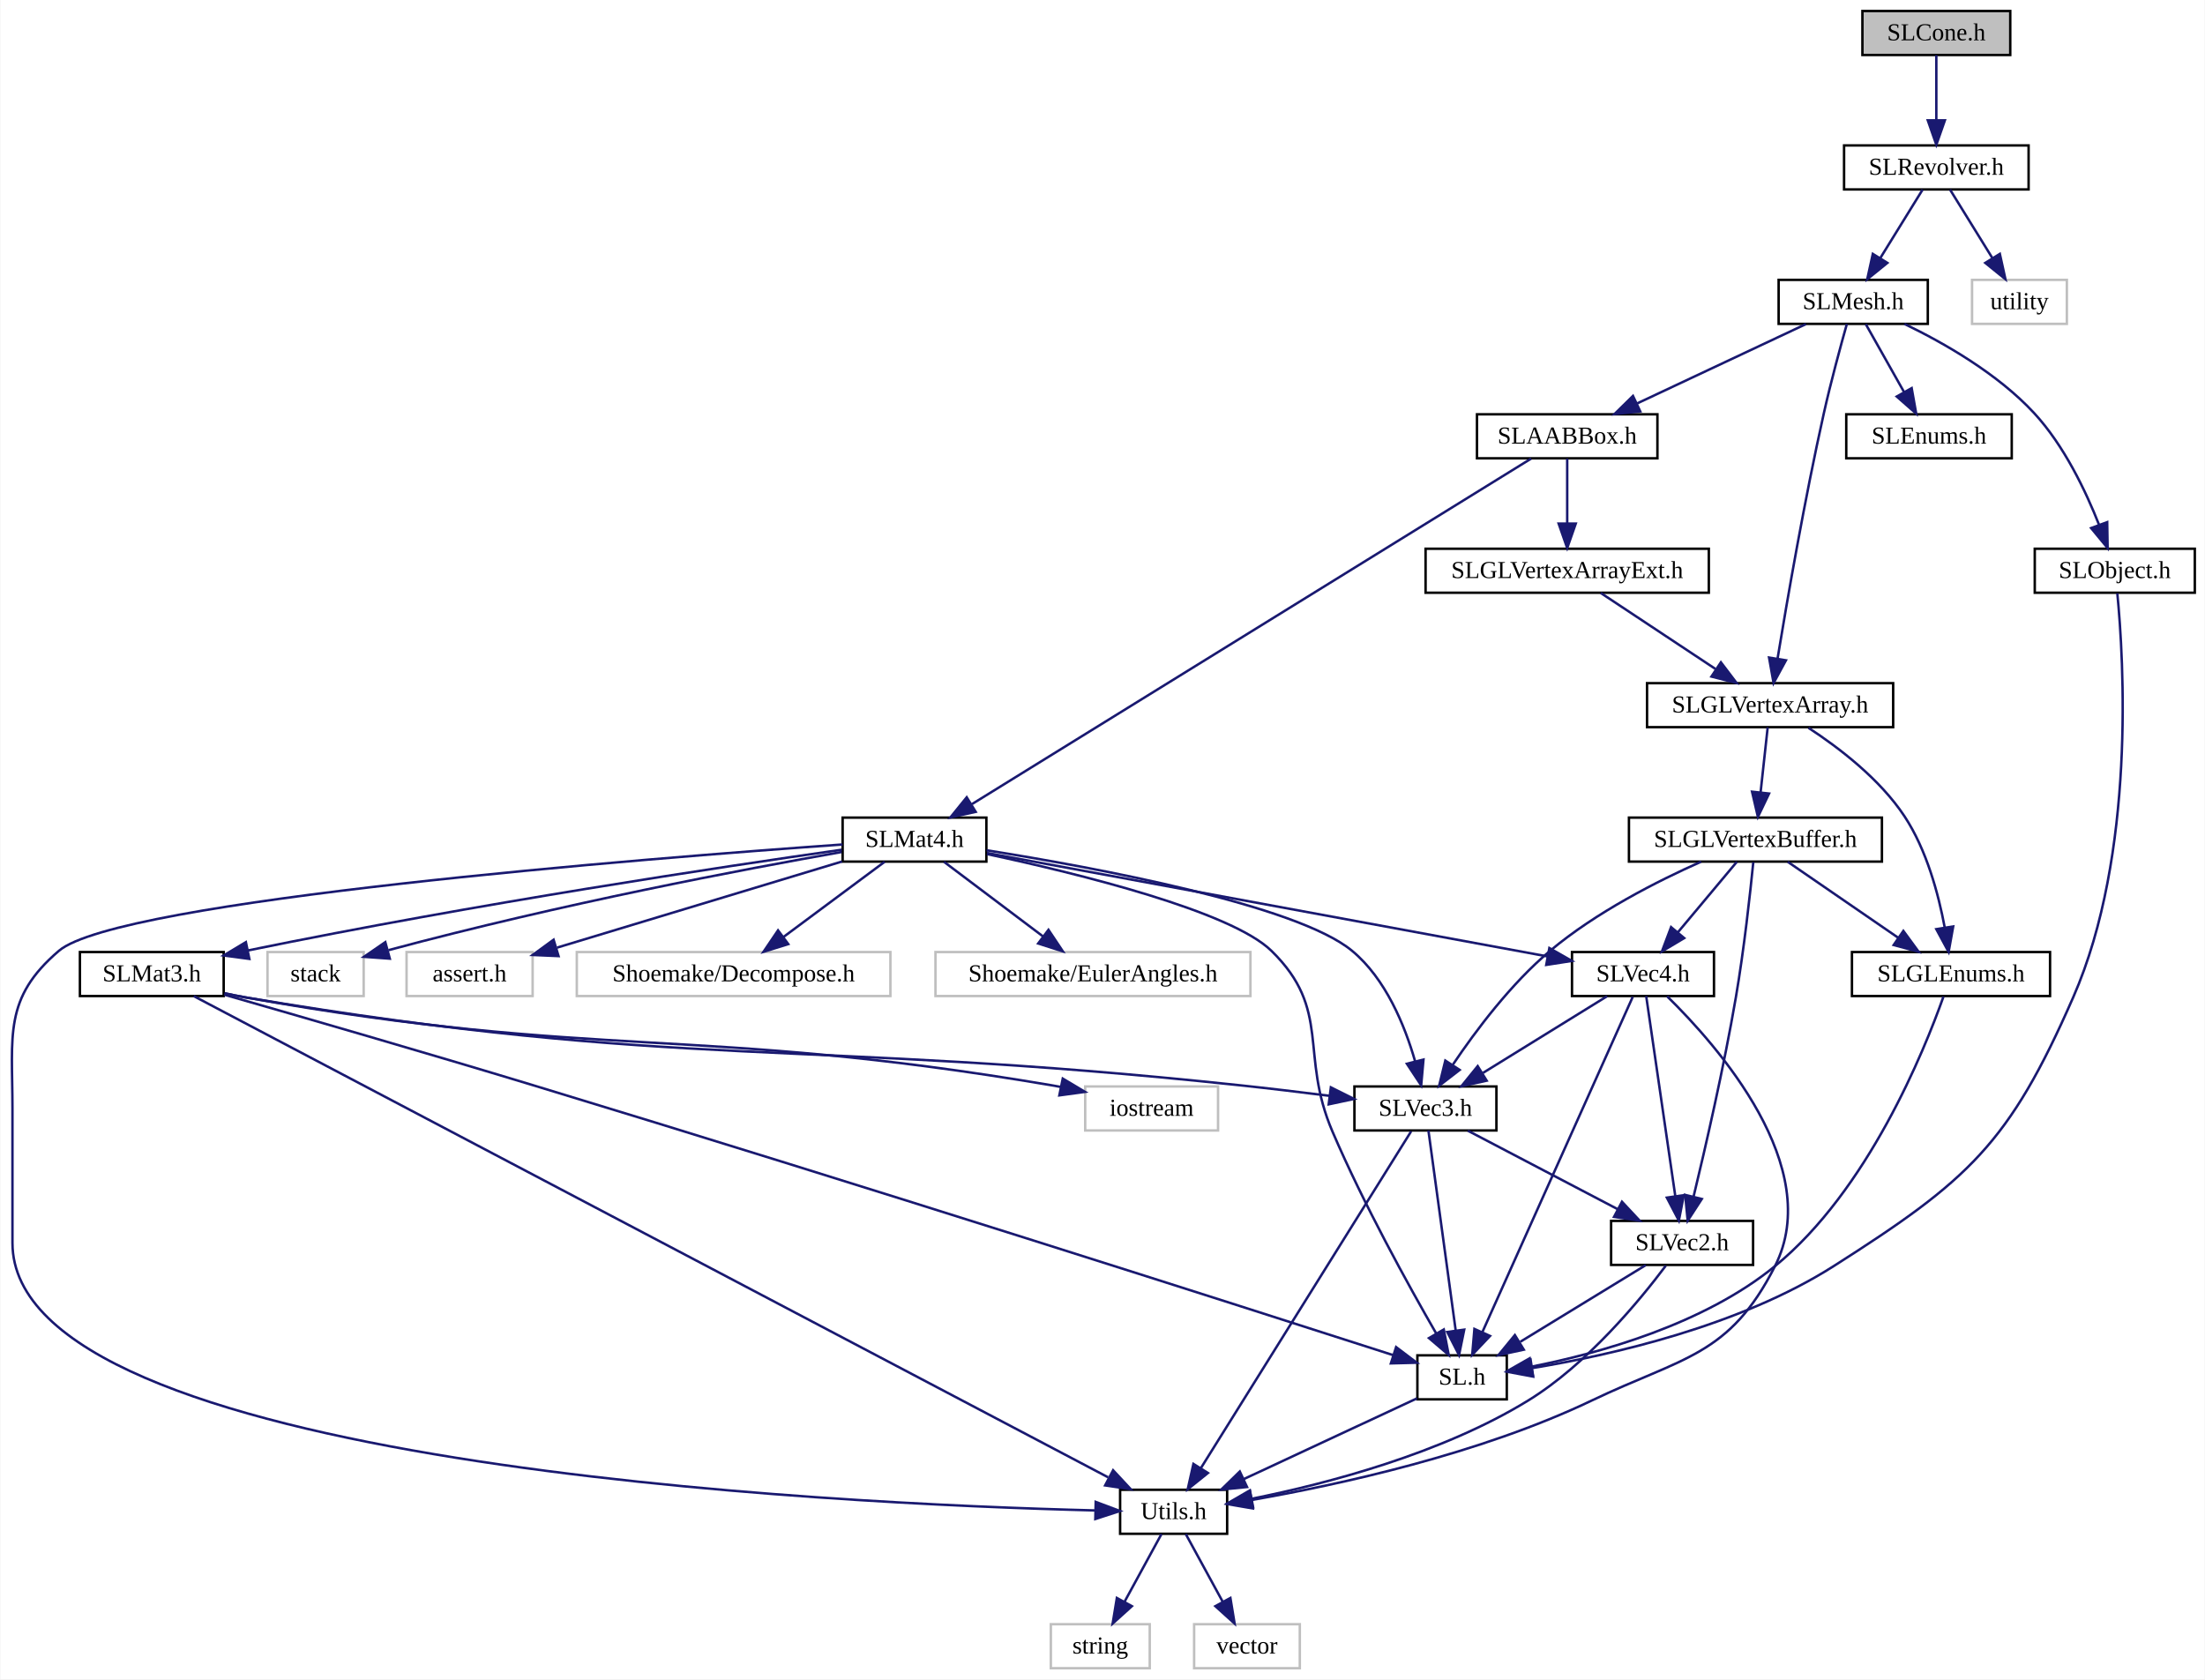
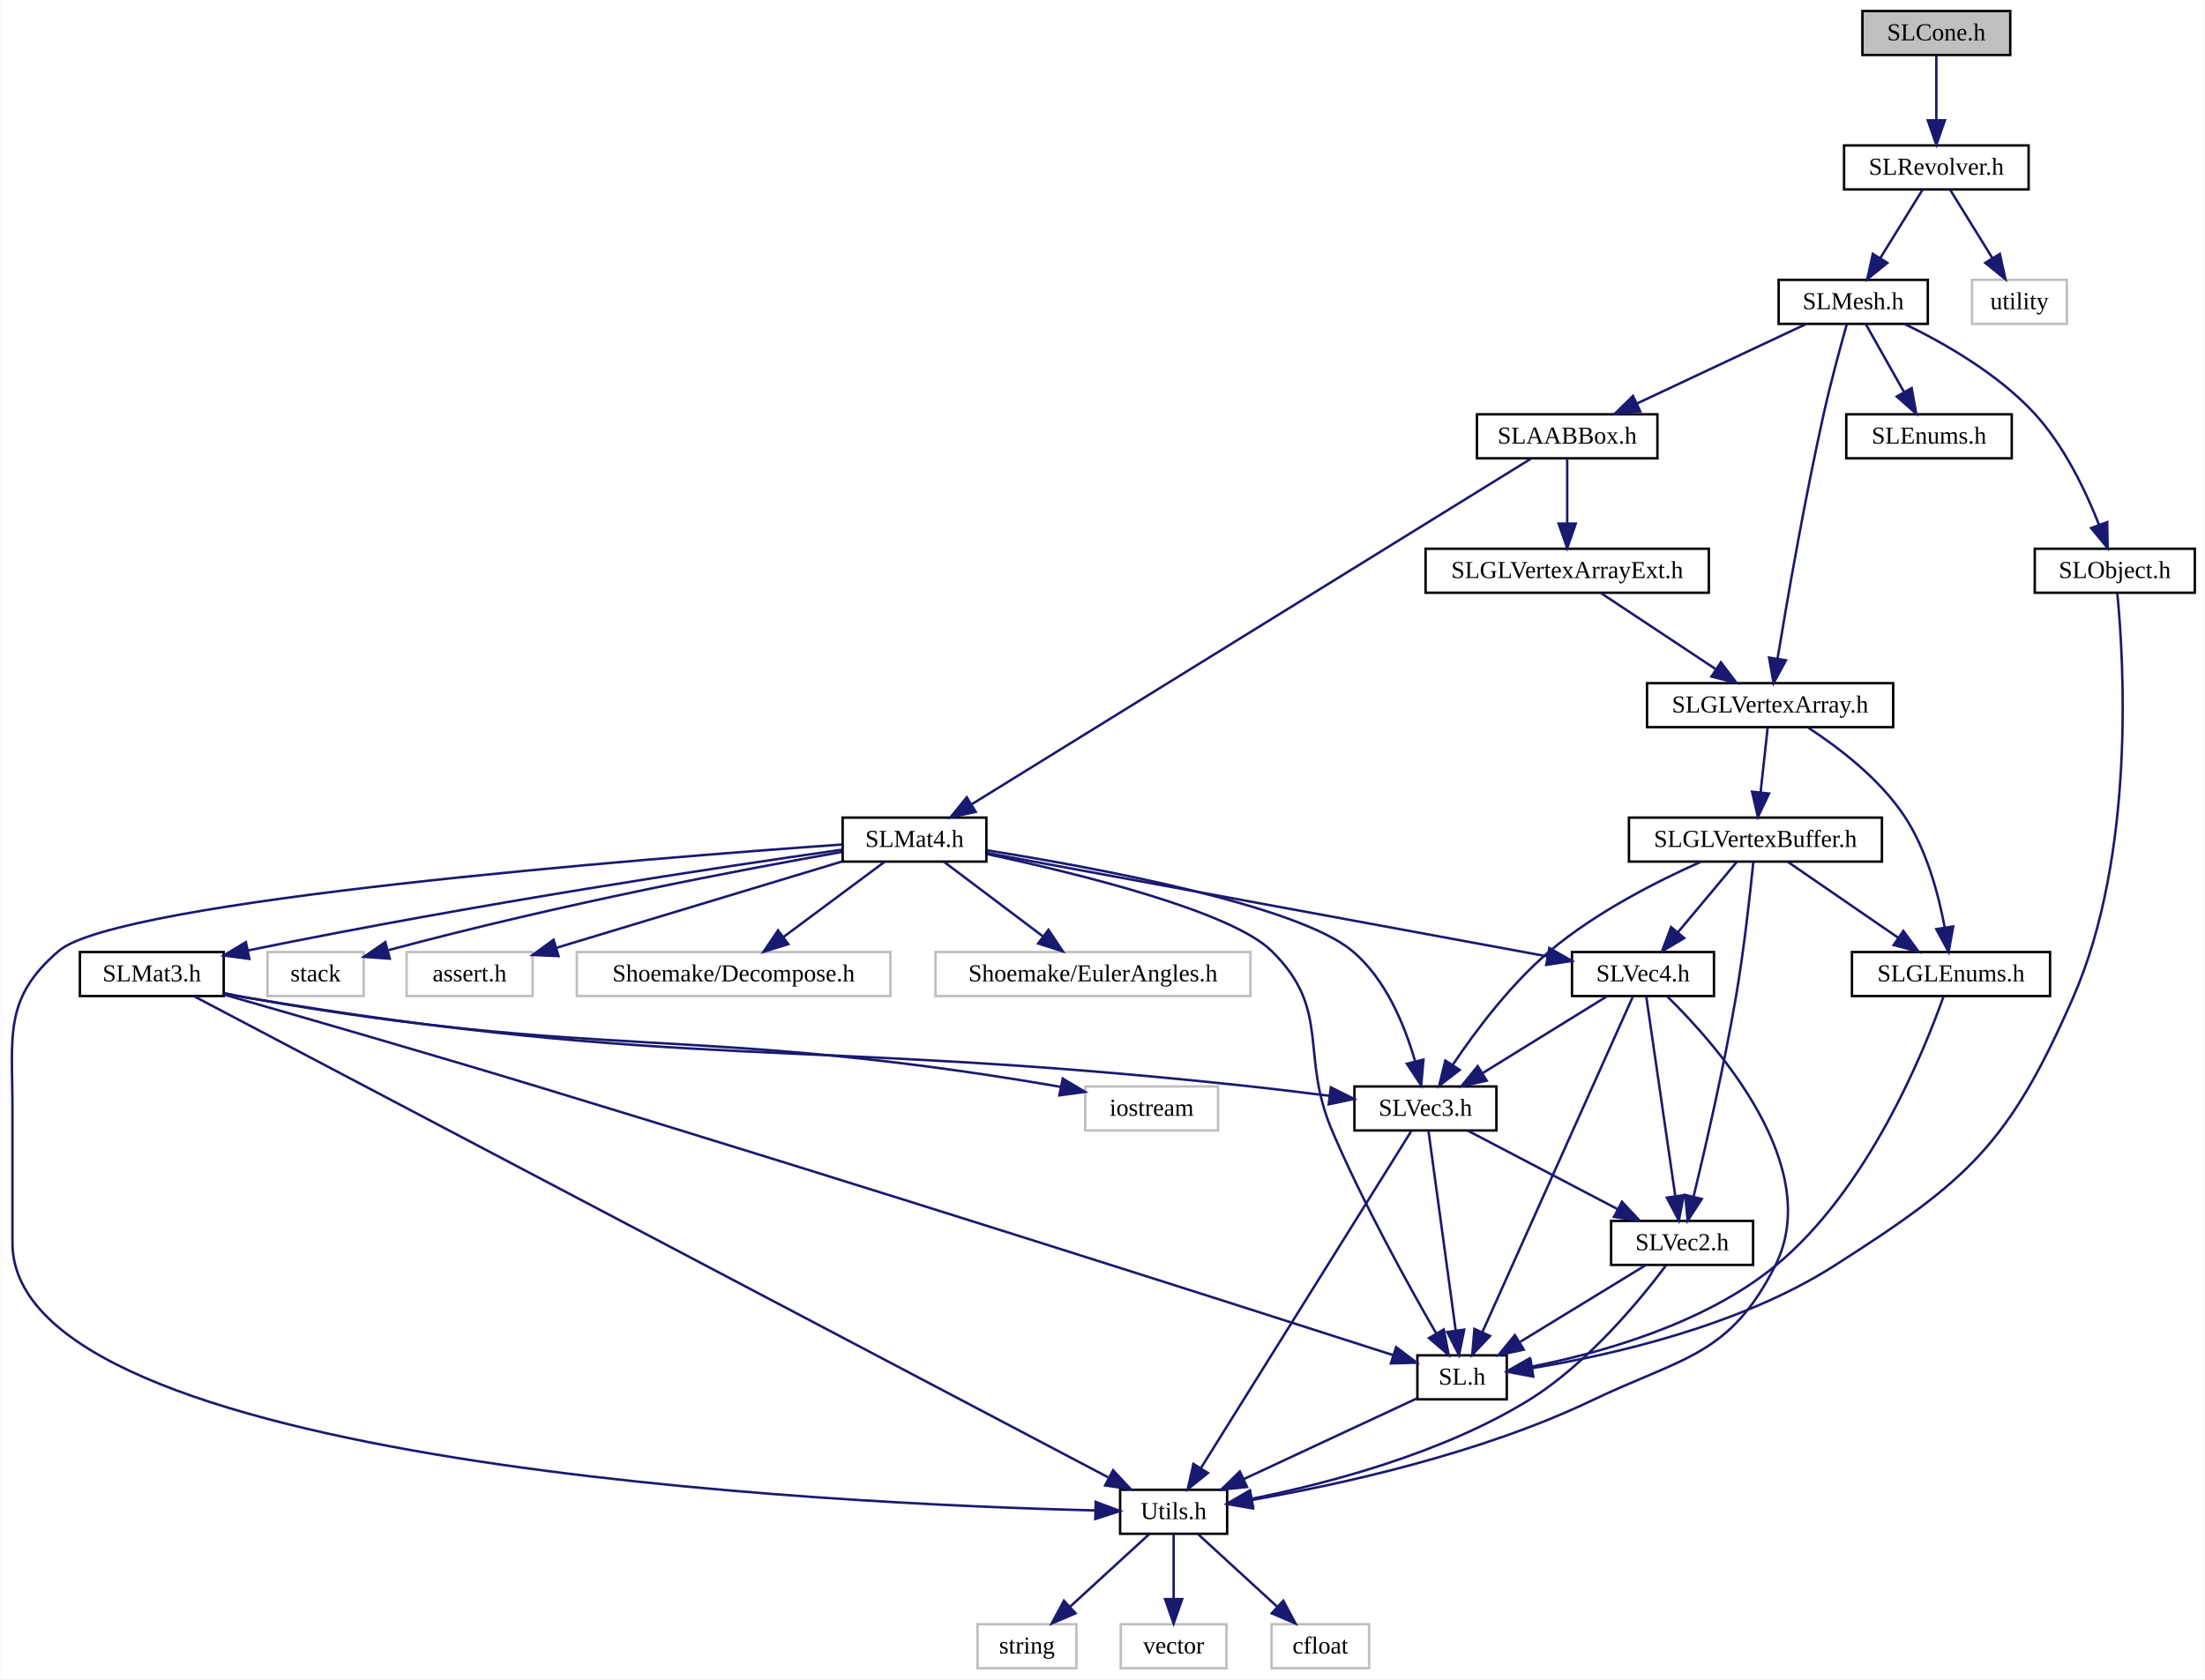
<svg xmlns="http://www.w3.org/2000/svg" xmlns:xlink="http://www.w3.org/1999/xlink" width="902pt" height="687pt" viewBox="0.00 0.00 901.67 687.00">
  <g id="graph0" class="graph" transform="scale(1 1) rotate(0) translate(4 683)">
    <polygon fill="#ffffff" stroke="transparent" points="-4,4 -4,-683 897.668,-683 897.668,4 -4,4" />
    <g id="node1" class="node">
      <g id="a_node1">
        <a xlink:title=" ">
          <polygon fill="#bfbfbf" stroke="#000000" points="757.693,-660.5 757.693,-678.5 818.17,-678.5 818.17,-660.5 757.693,-660.5" />
          <text text-anchor="middle" x="787.931" y="-666.5" font-family="Arial.ttf" font-size="10.00" fill="#000000">SLCone.h</text>
        </a>
      </g>
    </g>
    <g id="node2" class="node">
      <g id="a_node2">
        <a xlink:href="_s_l_revolver_8h.html" target="_top" xlink:title=" ">
          <polygon fill="#ffffff" stroke="#000000" points="750.19,-605.5 750.19,-623.5 825.673,-623.5 825.673,-605.5 750.19,-605.5" />
          <text text-anchor="middle" x="787.931" y="-611.5" font-family="Arial.ttf" font-size="10.00" fill="#000000">SLRevolver.h</text>
        </a>
      </g>
    </g>
    <g id="edge1" class="edge">
      <path fill="none" stroke="#191970" d="M787.931,-660.418C787.931,-653.216 787.931,-642.896 787.931,-633.863" />
      <polygon fill="#191970" stroke="#191970" points="791.432,-633.779 787.931,-623.779 784.432,-633.779 791.432,-633.779" />
    </g>
    <g id="node3" class="node">
      <g id="a_node3">
        <a xlink:href="_s_l_mesh_8h.html" target="_top" xlink:title=" ">
          <polygon fill="#ffffff" stroke="#000000" points="723.419,-550.5 723.419,-568.5 784.444,-568.5 784.444,-550.5 723.419,-550.5" />
          <text text-anchor="middle" x="753.931" y="-556.5" font-family="Arial.ttf" font-size="10.00" fill="#000000">SLMesh.h</text>
        </a>
      </g>
    </g>
    <g id="edge2" class="edge">
      <path fill="none" stroke="#191970" d="M782.317,-605.418C777.62,-597.821 770.779,-586.753 764.989,-577.387" />
      <polygon fill="#191970" stroke="#191970" points="767.903,-575.445 759.668,-568.779 761.949,-579.126 767.903,-575.445" />
    </g>
-     <g id="node25" class="node">
-       <g id="a_node25">
+     <g id="node26" class="node">
+       <g id="a_node26">
        <a xlink:title=" ">
          <polygon fill="#ffffff" stroke="#bfbfbf" points="802.54,-550.5 802.54,-568.5 841.323,-568.5 841.323,-550.5 802.54,-550.5" />
          <text text-anchor="middle" x="821.931" y="-556.5" font-family="Arial.ttf" font-size="10.00" fill="#000000">utility</text>
        </a>
      </g>
    </g>
-     <g id="edge43" class="edge">
+     <g id="edge44" class="edge">
      <path fill="none" stroke="#191970" d="M793.546,-605.418C798.242,-597.821 805.084,-586.753 810.874,-577.387" />
      <polygon fill="#191970" stroke="#191970" points="813.914,-579.126 816.195,-568.779 807.96,-575.445 813.914,-579.126" />
    </g>
    <g id="node4" class="node">
      <g id="a_node4">
        <a xlink:href="_s_l_a_a_b_box_8h.html" target="_top" xlink:title=" ">
          <polygon fill="#ffffff" stroke="#000000" points="600.025,-495.5 600.025,-513.5 673.838,-513.5 673.838,-495.5 600.025,-495.5" />
          <text text-anchor="middle" x="636.931" y="-501.5" font-family="Arial.ttf" font-size="10.00" fill="#000000">SLAABBox.h</text>
        </a>
      </g>
    </g>
    <g id="edge3" class="edge">
      <path fill="none" stroke="#191970" d="M734.611,-550.418C715.812,-541.581 687.023,-528.047 665.562,-517.959" />
      <polygon fill="#191970" stroke="#191970" points="666.819,-514.682 656.28,-513.596 663.841,-521.017 666.819,-514.682" />
    </g>
    <g id="node6" class="node">
      <g id="a_node6">
        <a xlink:href="_s_l_g_l_vertex_array_8h.html" target="_top" xlink:title=" ">
          <polygon fill="#ffffff" stroke="#000000" points="669.59,-385.5 669.59,-403.5 770.273,-403.5 770.273,-385.5 669.59,-385.5" />
          <text text-anchor="middle" x="719.931" y="-391.5" font-family="Arial.ttf" font-size="10.00" fill="#000000">SLGLVertexArray.h</text>
        </a>
      </g>
    </g>
-     <g id="edge40" class="edge">
+     <g id="edge41" class="edge">
      <path fill="none" stroke="#191970" d="M751.338,-550.485C748.758,-541.341 744.783,-526.756 741.931,-514 734.06,-478.793 726.887,-437.296 722.993,-413.625" />
      <polygon fill="#191970" stroke="#191970" points="726.413,-412.851 721.355,-403.542 719.504,-413.973 726.413,-412.851" />
    </g>
-     <g id="node23" class="node">
-       <g id="a_node23">
+     <g id="node24" class="node">
+       <g id="a_node24">
        <a xlink:href="_s_l_enums_8h.html" target="_top" xlink:title=" ">
          <polygon fill="#ffffff" stroke="#000000" points="751.084,-495.5 751.084,-513.5 818.779,-513.5 818.779,-495.5 751.084,-495.5" />
          <text text-anchor="middle" x="784.931" y="-501.5" font-family="Arial.ttf" font-size="10.00" fill="#000000">SLEnums.h</text>
        </a>
      </g>
    </g>
-     <g id="edge39" class="edge">
+     <g id="edge40" class="edge">
      <path fill="none" stroke="#191970" d="M759.05,-550.418C763.288,-542.9 769.441,-531.983 774.685,-522.68" />
      <polygon fill="#191970" stroke="#191970" points="777.84,-524.21 779.701,-513.779 771.742,-520.772 777.84,-524.21" />
    </g>
-     <g id="node24" class="node">
-       <g id="a_node24">
+     <g id="node25" class="node">
+       <g id="a_node25">
        <a xlink:href="_s_l_object_8h.html" target="_top" xlink:title=" ">
          <polygon fill="#ffffff" stroke="#000000" points="828.195,-440.5 828.195,-458.5 893.668,-458.5 893.668,-440.5 828.195,-440.5" />
          <text text-anchor="middle" x="860.931" y="-446.5" font-family="Arial.ttf" font-size="10.00" fill="#000000">SLObject.h</text>
        </a>
      </g>
    </g>
-     <g id="edge41" class="edge">
+     <g id="edge42" class="edge">
      <path fill="none" stroke="#191970" d="M774.899,-550.472C791.017,-542.693 812.984,-530.168 827.931,-514 840.179,-500.752 849.062,-482.101 854.506,-468.26" />
      <polygon fill="#191970" stroke="#191970" points="857.824,-469.377 857.997,-458.783 851.256,-466.957 857.824,-469.377" />
    </g>
    <g id="node5" class="node">
      <g id="a_node5">
        <a xlink:href="_s_l_g_l_vertex_array_ext_8h.html" target="_top" xlink:title=" ">
          <polygon fill="#ffffff" stroke="#000000" points="578.997,-440.5 578.997,-458.5 694.865,-458.5 694.865,-440.5 578.997,-440.5" />
          <text text-anchor="middle" x="636.931" y="-446.5" font-family="Arial.ttf" font-size="10.00" fill="#000000">SLGLVertexArrayExt.h</text>
        </a>
      </g>
    </g>
    <g id="edge4" class="edge">
      <path fill="none" stroke="#191970" d="M636.931,-495.418C636.931,-488.216 636.931,-477.896 636.931,-468.863" />
      <polygon fill="#191970" stroke="#191970" points="640.432,-468.779 636.931,-458.779 633.432,-468.779 640.432,-468.779" />
    </g>
-     <g id="node16" class="node">
-       <g id="a_node16">
+     <g id="node17" class="node">
+       <g id="a_node17">
        <a xlink:href="_s_l_mat4_8h.html" target="_top" xlink:title=" ">
          <polygon fill="#ffffff" stroke="#000000" points="340.53,-330.5 340.53,-348.5 399.333,-348.5 399.333,-330.5 340.53,-330.5" />
          <text text-anchor="middle" x="369.931" y="-336.5" font-family="Arial.ttf" font-size="10.00" fill="#000000">SLMat4.h</text>
        </a>
      </g>
    </g>
-     <g id="edge25" class="edge">
+     <g id="edge26" class="edge">
      <path fill="none" stroke="#191970" d="M622.196,-495.394C578.159,-468.18 447.269,-387.293 393.447,-354.032" />
      <polygon fill="#191970" stroke="#191970" points="394.968,-350.858 384.621,-348.578 391.288,-356.812 394.968,-350.858" />
    </g>
    <g id="edge5" class="edge">
      <path fill="none" stroke="#191970" d="M650.637,-440.418C663.372,-431.979 682.571,-419.257 697.533,-409.343" />
      <polygon fill="#191970" stroke="#191970" points="699.803,-412.037 706.205,-403.596 695.936,-406.202 699.803,-412.037" />
    </g>
    <g id="node7" class="node">
      <g id="a_node7">
        <a xlink:href="_s_l_g_l_enums_8h.html" target="_top" xlink:title=" ">
          <polygon fill="#ffffff" stroke="#000000" points="753.414,-275.5 753.414,-293.5 834.448,-293.5 834.448,-275.5 753.414,-275.5" />
          <text text-anchor="middle" x="793.931" y="-281.5" font-family="Arial.ttf" font-size="10.00" fill="#000000">SLGLEnums.h</text>
        </a>
      </g>
    </g>
    <g id="edge6" class="edge">
      <path fill="none" stroke="#191970" d="M735.647,-385.214C748.029,-377.126 764.833,-364.311 774.931,-349 783.97,-335.296 788.812,-317.185 791.34,-303.644" />
      <polygon fill="#191970" stroke="#191970" points="794.832,-303.969 792.961,-293.541 787.921,-302.86 794.832,-303.969" />
    </g>
-     <g id="node12" class="node">
-       <g id="a_node12">
+     <g id="node13" class="node">
+       <g id="a_node13">
        <a xlink:href="_s_l_g_l_vertex_buffer_8h.html" target="_top" xlink:title=" ">
          <polygon fill="#ffffff" stroke="#000000" points="662.189,-330.5 662.189,-348.5 765.674,-348.5 765.674,-330.5 662.189,-330.5" />
          <text text-anchor="middle" x="713.931" y="-336.5" font-family="Arial.ttf" font-size="10.00" fill="#000000">SLGLVertexBuffer.h</text>
        </a>
      </g>
    </g>
-     <g id="edge11" class="edge">
+     <g id="edge12" class="edge">
      <path fill="none" stroke="#191970" d="M718.941,-385.418C718.155,-378.216 717.029,-367.896 716.044,-358.863" />
      <polygon fill="#191970" stroke="#191970" points="719.508,-358.341 714.944,-348.779 712.549,-359.1 719.508,-358.341" />
    </g>
    <g id="node8" class="node">
      <g id="a_node8">
        <a xlink:href="_s_l_8h.html" target="_top" xlink:title=" ">
          <polygon fill="#ffffff" stroke="#000000" points="575.646,-110.5 575.646,-128.5 612.217,-128.5 612.217,-110.5 575.646,-110.5" />
          <text text-anchor="middle" x="593.931" y="-116.5" font-family="Arial.ttf" font-size="10.00" fill="#000000">SL.h</text>
        </a>
      </g>
    </g>
    <g id="edge7" class="edge">
      <path fill="none" stroke="#191970" d="M790.847,-275.255C782.971,-253.023 760.008,-196.109 721.931,-165 692.781,-141.183 650.223,-129.378 622.308,-123.865" />
      <polygon fill="#191970" stroke="#191970" points="622.851,-120.406 612.385,-122.048 621.591,-127.291 622.851,-120.406" />
    </g>
    <g id="node9" class="node">
      <g id="a_node9">
        <a xlink:href="_utils_8h.html" target="_top" xlink:title=" ">
          <polygon fill="#ffffff" stroke="#000000" points="454.04,-55.5 454.04,-73.5 497.823,-73.5 497.823,-55.5 454.04,-55.5" />
          <text text-anchor="middle" x="475.931" y="-61.5" font-family="Arial.ttf" font-size="10.00" fill="#000000">Utils.h</text>
        </a>
      </g>
    </g>
    <g id="edge8" class="edge">
      <path fill="none" stroke="#191970" d="M575.494,-110.906C556.522,-102.064 526.705,-88.166 504.642,-77.882" />
      <polygon fill="#191970" stroke="#191970" points="505.959,-74.635 495.417,-73.582 503.002,-80.979 505.959,-74.635" />
    </g>
    <g id="node10" class="node">
      <g id="a_node10">
        <a xlink:title=" ">
-           <polygon fill="#ffffff" stroke="#bfbfbf" points="425.705,-.5 425.705,-18.5 466.158,-18.5 466.158,-.5 425.705,-.5" />
-           <text text-anchor="middle" x="445.931" y="-6.5" font-family="Arial.ttf" font-size="10.00" fill="#000000">string</text>
+           <polygon fill="#ffffff" stroke="#bfbfbf" points="395.705,-.5 395.705,-18.5 436.158,-18.5 436.158,-.5 395.705,-.5" />
+           <text text-anchor="middle" x="415.931" y="-6.5" font-family="Arial.ttf" font-size="10.00" fill="#000000">string</text>
        </a>
      </g>
    </g>
    <g id="edge9" class="edge">
-       <path fill="none" stroke="#191970" d="M470.978,-55.418C466.877,-47.9 460.922,-36.983 455.848,-27.68" />
-       <polygon fill="#191970" stroke="#191970" points="458.854,-25.882 450.993,-18.779 452.709,-29.234 458.854,-25.882" />
+       <path fill="none" stroke="#191970" d="M466.024,-55.418C457.218,-47.346 444.137,-35.356 433.551,-25.652" />
+       <polygon fill="#191970" stroke="#191970" points="435.791,-22.957 426.054,-18.779 431.061,-28.117 435.791,-22.957" />
    </g>
    <g id="node11" class="node">
      <g id="a_node11">
        <a xlink:title=" ">
-           <polygon fill="#ffffff" stroke="#bfbfbf" points="484.316,-.5 484.316,-18.5 527.547,-18.5 527.547,-.5 484.316,-.5" />
-           <text text-anchor="middle" x="505.931" y="-6.5" font-family="Arial.ttf" font-size="10.00" fill="#000000">vector</text>
+           <polygon fill="#ffffff" stroke="#bfbfbf" points="454.316,-.5 454.316,-18.5 497.547,-18.5 497.547,-.5 454.316,-.5" />
+           <text text-anchor="middle" x="475.931" y="-6.5" font-family="Arial.ttf" font-size="10.00" fill="#000000">vector</text>
        </a>
      </g>
    </g>
    <g id="edge10" class="edge">
-       <path fill="none" stroke="#191970" d="M480.885,-55.418C484.986,-47.9 490.941,-36.983 496.015,-27.68" />
-       <polygon fill="#191970" stroke="#191970" points="499.154,-29.234 500.87,-18.779 493.009,-25.882 499.154,-29.234" />
-     </g>
-     <g id="edge12" class="edge">
+       <path fill="none" stroke="#191970" d="M475.931,-55.418C475.931,-48.216 475.931,-37.896 475.931,-28.863" />
+       <polygon fill="#191970" stroke="#191970" points="479.432,-28.779 475.931,-18.779 472.432,-28.779 479.432,-28.779" />
+     </g>
+     <g id="node12" class="node">
+       <g id="a_node12">
+         <a xlink:title=" ">
+           <polygon fill="#ffffff" stroke="#bfbfbf" points="515.981,-.5 515.981,-18.5 555.882,-18.5 555.882,-.5 515.981,-.5" />
+           <text text-anchor="middle" x="535.931" y="-6.5" font-family="Arial.ttf" font-size="10.00" fill="#000000">cfloat</text>
+         </a>
+       </g>
+     </g>
+     <g id="edge11" class="edge">
+       <path fill="none" stroke="#191970" d="M485.839,-55.418C494.645,-47.346 507.725,-35.356 518.311,-25.652" />
+       <polygon fill="#191970" stroke="#191970" points="520.802,-28.117 525.808,-18.779 516.072,-22.957 520.802,-28.117" />
+     </g>
+     <g id="edge13" class="edge">
      <path fill="none" stroke="#191970" d="M727.142,-330.418C739.417,-321.979 757.921,-309.257 772.342,-299.343" />
      <polygon fill="#191970" stroke="#191970" points="774.444,-302.145 780.701,-293.596 770.478,-296.377 774.444,-302.145" />
    </g>
-     <g id="node13" class="node">
-       <g id="a_node13">
+     <g id="node14" class="node">
+       <g id="a_node14">
        <a xlink:href="_s_l_vec2_8h.html" target="_top" xlink:title=" ">
          <polygon fill="#ffffff" stroke="#000000" points="654.891,-165.5 654.891,-183.5 712.971,-183.5 712.971,-165.5 654.891,-165.5" />
          <text text-anchor="middle" x="683.931" y="-171.5" font-family="Arial.ttf" font-size="10.00" fill="#000000">SLVec2.h</text>
        </a>
      </g>
    </g>
-     <g id="edge13" class="edge">
+     <g id="edge14" class="edge">
      <path fill="none" stroke="#191970" d="M713.057,-330.275C711.806,-317.721 709.28,-294.575 705.931,-275 701.026,-246.331 693.46,-213.469 688.602,-193.35" />
      <polygon fill="#191970" stroke="#191970" points="691.991,-192.473 686.216,-183.59 685.191,-194.136 691.991,-192.473" />
    </g>
-     <g id="node14" class="node">
-       <g id="a_node14">
+     <g id="node15" class="node">
+       <g id="a_node15">
        <a xlink:href="_s_l_vec3_8h.html" target="_top" xlink:title=" ">
          <polygon fill="#ffffff" stroke="#000000" points="549.891,-220.5 549.891,-238.5 607.971,-238.5 607.971,-220.5 549.891,-220.5" />
          <text text-anchor="middle" x="578.931" y="-226.5" font-family="Arial.ttf" font-size="10.00" fill="#000000">SLVec3.h</text>
        </a>
      </g>
    </g>
-     <g id="edge16" class="edge">
+     <g id="edge17" class="edge">
      <path fill="none" stroke="#191970" d="M691.727,-330.473C673.859,-322.535 648.72,-309.796 629.931,-294 613.951,-280.565 599.584,-261.429 590.203,-247.492" />
      <polygon fill="#191970" stroke="#191970" points="592.937,-245.276 584.547,-238.807 587.072,-249.096 592.937,-245.276" />
    </g>
-     <g id="node15" class="node">
-       <g id="a_node15">
+     <g id="node16" class="node">
+       <g id="a_node16">
        <a xlink:href="_s_l_vec4_8h.html" target="_top" xlink:title=" ">
          <polygon fill="#ffffff" stroke="#000000" points="638.891,-275.5 638.891,-293.5 696.971,-293.5 696.971,-275.5 638.891,-275.5" />
          <text text-anchor="middle" x="667.931" y="-281.5" font-family="Arial.ttf" font-size="10.00" fill="#000000">SLVec4.h</text>
        </a>
      </g>
    </g>
-     <g id="edge20" class="edge">
+     <g id="edge21" class="edge">
      <path fill="none" stroke="#191970" d="M706.335,-330.418C699.783,-322.583 690.143,-311.058 682.161,-301.514" />
      <polygon fill="#191970" stroke="#191970" points="684.793,-299.205 675.692,-293.779 679.423,-303.696 684.793,-299.205" />
    </g>
-     <g id="edge14" class="edge">
+     <g id="edge15" class="edge">
      <path fill="none" stroke="#191970" d="M669.07,-165.418C655.13,-156.899 634.049,-144.017 617.761,-134.063" />
      <polygon fill="#191970" stroke="#191970" points="619.173,-130.824 608.815,-128.596 615.523,-136.797 619.173,-130.824" />
    </g>
-     <g id="edge15" class="edge">
+     <g id="edge16" class="edge">
      <path fill="none" stroke="#191970" d="M677.268,-165.184C666.809,-151.218 645.21,-124.906 620.931,-110 585.532,-88.267 538.833,-76.056 508.12,-69.876" />
      <polygon fill="#191970" stroke="#191970" points="508.447,-66.375 497.968,-67.935 507.133,-73.25 508.447,-66.375" />
    </g>
-     <g id="edge17" class="edge">
+     <g id="edge18" class="edge">
      <path fill="none" stroke="#191970" d="M580.159,-220.498C582.587,-202.691 588.051,-162.623 591.32,-138.651" />
      <polygon fill="#191970" stroke="#191970" points="594.804,-139.007 592.687,-128.626 587.868,-138.061 594.804,-139.007" />
    </g>
-     <g id="edge19" class="edge">
+     <g id="edge20" class="edge">
      <path fill="none" stroke="#191970" d="M573.098,-220.156C556.527,-193.61 508.96,-117.41 487.128,-82.437" />
      <polygon fill="#191970" stroke="#191970" points="489.965,-80.371 481.7,-73.741 484.027,-84.078 489.965,-80.371" />
    </g>
-     <g id="edge18" class="edge">
+     <g id="edge19" class="edge">
      <path fill="none" stroke="#191970" d="M596.27,-220.418C612.913,-211.7 638.281,-198.412 657.452,-188.37" />
      <polygon fill="#191970" stroke="#191970" points="659.333,-191.336 666.567,-183.596 656.085,-185.135 659.333,-191.336" />
    </g>
-     <g id="edge21" class="edge">
+     <g id="edge22" class="edge">
      <path fill="none" stroke="#191970" d="M663.741,-275.156C651.886,-248.724 617.952,-173.06 602.178,-137.887" />
      <polygon fill="#191970" stroke="#191970" points="605.362,-136.434 598.076,-128.741 598.975,-139.298 605.362,-136.434" />
    </g>
-     <g id="edge24" class="edge">
+     <g id="edge25" class="edge">
      <path fill="none" stroke="#191970" d="M677.816,-275.376C698.421,-255.206 742.41,-205.413 721.931,-165 703.247,-128.128 684.216,-127.846 646.931,-110 601.227,-88.125 543.433,-75.55 508.1,-69.372" />
      <polygon fill="#191970" stroke="#191970" points="508.336,-65.863 497.894,-67.657 507.175,-72.766 508.336,-65.863" />
    </g>
-     <g id="edge22" class="edge">
+     <g id="edge23" class="edge">
      <path fill="none" stroke="#191970" d="M669.241,-275.498C671.831,-257.691 677.659,-217.623 681.146,-193.651" />
      <polygon fill="#191970" stroke="#191970" points="684.628,-194.026 682.604,-183.626 677.701,-193.018 684.628,-194.026" />
    </g>
-     <g id="edge23" class="edge">
+     <g id="edge24" class="edge">
      <path fill="none" stroke="#191970" d="M653.235,-275.418C639.45,-266.899 618.604,-254.017 602.496,-244.063" />
      <polygon fill="#191970" stroke="#191970" points="603.996,-240.875 593.65,-238.596 600.317,-246.83 603.996,-240.875" />
    </g>
-     <g id="edge26" class="edge">
+     <g id="edge27" class="edge">
      <path fill="none" stroke="#191970" d="M399.54,-333.592C437.188,-325.533 499.311,-310.231 515.931,-294 540.768,-269.745 527.236,-251.899 540.931,-220 553.714,-190.229 571.911,-157.289 583.313,-137.502" />
      <polygon fill="#191970" stroke="#191970" points="586.444,-139.081 588.452,-128.678 580.395,-135.558 586.444,-139.081" />
    </g>
-     <g id="edge28" class="edge">
+     <g id="edge29" class="edge">
      <path fill="none" stroke="#191970" d="M340.475,-337.504C260.592,-331.838 44.191,-314.717 19.931,-294 -2.794,-274.593 .931,-259.385 .931,-229.5 .931,-229.5 .931,-229.5 .931,-174.5 .931,-83.354 337.071,-67.714 443.811,-65.045" />
      <polygon fill="#191970" stroke="#191970" points="444.056,-68.541 453.974,-64.814 443.897,-61.542 444.056,-68.541" />
    </g>
-     <g id="edge34" class="edge">
+     <g id="edge35" class="edge">
      <path fill="none" stroke="#191970" d="M399.42,-335.137C444.133,-328.013 526.283,-312.776 548.931,-294 562.72,-282.569 570.514,-263.388 574.68,-248.908" />
      <polygon fill="#191970" stroke="#191970" points="578.138,-249.51 577.198,-238.957 571.352,-247.793 578.138,-249.51" />
    </g>
-     <g id="edge35" class="edge">
+     <g id="edge36" class="edge">
      <path fill="none" stroke="#191970" d="M399.594,-334.025C453.73,-324.034 568.521,-302.848 628.915,-291.701" />
      <polygon fill="#191970" stroke="#191970" points="629.629,-295.128 638.828,-289.871 628.359,-288.245 629.629,-295.128" />
    </g>
-     <g id="node17" class="node">
-       <g id="a_node17">
+     <g id="node18" class="node">
+       <g id="a_node18">
        <a xlink:title=" ">
          <polygon fill="#ffffff" stroke="#bfbfbf" points="105.261,-275.5 105.261,-293.5 144.601,-293.5 144.601,-275.5 105.261,-275.5" />
          <text text-anchor="middle" x="124.931" y="-281.5" font-family="Arial.ttf" font-size="10.00" fill="#000000">stack</text>
        </a>
      </g>
    </g>
-     <g id="edge27" class="edge">
+     <g id="edge28" class="edge">
      <path fill="none" stroke="#191970" d="M340.179,-334.435C300.006,-327.343 226.054,-313.397 154.763,-294.277" />
      <polygon fill="#191970" stroke="#191970" points="155.293,-290.794 144.725,-291.545 153.455,-297.548 155.293,-290.794" />
    </g>
-     <g id="node18" class="node">
-       <g id="a_node18">
+     <g id="node19" class="node">
+       <g id="a_node19">
        <a xlink:href="_s_l_mat3_8h.html" target="_top" xlink:title=" ">
          <polygon fill="#ffffff" stroke="#000000" points="28.53,-275.5 28.53,-293.5 87.333,-293.5 87.333,-275.5 28.53,-275.5" />
          <text text-anchor="middle" x="57.931" y="-281.5" font-family="Arial.ttf" font-size="10.00" fill="#000000">SLMat3.h</text>
        </a>
      </g>
    </g>
-     <g id="edge29" class="edge">
+     <g id="edge30" class="edge">
      <path fill="none" stroke="#191970" d="M340.188,-335.362C291.452,-328.408 191.369,-313.408 97.298,-294.159" />
      <polygon fill="#191970" stroke="#191970" points="97.838,-290.696 87.336,-292.099 96.421,-297.551 97.838,-290.696" />
    </g>
+     <g id="node21" class="node">
+       <g id="a_node21">
+         <a xlink:title=" ">
+           <polygon fill="#ffffff" stroke="#bfbfbf" points="162.146,-275.5 162.146,-293.5 213.717,-293.5 213.717,-275.5 162.146,-275.5" />
+           <text text-anchor="middle" x="187.931" y="-281.5" font-family="Arial.ttf" font-size="10.00" fill="#000000">assert.h</text>
+         </a>
+       </g>
+     </g>
+     <g id="edge37" class="edge">
+       <path fill="none" stroke="#191970" d="M340.285,-330.541C308.427,-320.913 257.791,-305.611 223.733,-295.319" />
+       <polygon fill="#191970" stroke="#191970" points="224.32,-291.84 213.735,-292.298 222.295,-298.541 224.32,-291.84" />
+     </g>
+     <g id="node22" class="node">
+       <g id="a_node22">
+         <a xlink:title=" ">
+           <polygon fill="#ffffff" stroke="#bfbfbf" points="231.789,-275.5 231.789,-293.5 360.074,-293.5 360.074,-275.5 231.789,-275.5" />
+           <text text-anchor="middle" x="295.931" y="-281.5" font-family="Arial.ttf" font-size="10.00" fill="#000000">Shoemake/Decompose.h</text>
+         </a>
+       </g>
+     </g>
+     <g id="edge38" class="edge">
+       <path fill="none" stroke="#191970" d="M357.712,-330.418C346.464,-322.058 329.563,-309.497 316.28,-299.624" />
+       <polygon fill="#191970" stroke="#191970" points="318.283,-296.752 308.169,-293.596 314.107,-302.37 318.283,-296.752" />
+     </g>
+     <g id="node23" class="node">
+       <g id="a_node23">
+         <a xlink:title=" ">
+           <polygon fill="#ffffff" stroke="#bfbfbf" points="378.508,-275.5 378.508,-293.5 507.355,-293.5 507.355,-275.5 378.508,-275.5" />
+           <text text-anchor="middle" x="442.931" y="-281.5" font-family="Arial.ttf" font-size="10.00" fill="#000000">Shoemake/EulerAngles.h</text>
+         </a>
+       </g>
+     </g>
+     <g id="edge39" class="edge">
+       <path fill="none" stroke="#191970" d="M381.986,-330.418C393.015,-322.108 409.555,-309.647 422.622,-299.801" />
+       <polygon fill="#191970" stroke="#191970" points="424.734,-302.592 430.615,-293.779 420.522,-297.002 424.734,-302.592" />
+     </g>
+     <g id="edge31" class="edge">
+       <path fill="none" stroke="#191970" d="M87.602,-276.046C119.026,-267.045 170.057,-252.295 213.931,-239 345.904,-199.008 502.832,-148.816 565.772,-128.577" />
+       <polygon fill="#191970" stroke="#191970" points="566.942,-131.877 575.389,-125.482 564.798,-125.213 566.942,-131.877" />
+     </g>
+     <g id="edge32" class="edge">
+       <path fill="none" stroke="#191970" d="M75.097,-275.466C139.92,-241.348 370.139,-120.18 449.113,-78.615" />
+       <polygon fill="#191970" stroke="#191970" points="451.172,-81.487 458.391,-73.732 447.912,-75.292 451.172,-81.487" />
+     </g>
+     <g id="edge33" class="edge">
+       <path fill="none" stroke="#191970" d="M87.709,-276.587C90.477,-275.993 93.249,-275.451 95.931,-275 275.012,-244.886 322.361,-258.265 502.931,-239 514.896,-237.723 527.899,-236.162 539.71,-234.677" />
+       <polygon fill="#191970" stroke="#191970" points="540.25,-238.137 549.727,-233.401 539.365,-231.193 540.25,-238.137" />
+     </g>
    <g id="node20" class="node">
      <g id="a_node20">
        <a xlink:title=" ">
-           <polygon fill="#ffffff" stroke="#bfbfbf" points="162.146,-275.5 162.146,-293.5 213.717,-293.5 213.717,-275.5 162.146,-275.5" />
-           <text text-anchor="middle" x="187.931" y="-281.5" font-family="Arial.ttf" font-size="10.00" fill="#000000">assert.h</text>
-         </a>
-       </g>
-     </g>
-     <g id="edge36" class="edge">
-       <path fill="none" stroke="#191970" d="M340.285,-330.541C308.427,-320.913 257.791,-305.611 223.733,-295.319" />
-       <polygon fill="#191970" stroke="#191970" points="224.32,-291.84 213.735,-292.298 222.295,-298.541 224.32,-291.84" />
-     </g>
-     <g id="node21" class="node">
-       <g id="a_node21">
-         <a xlink:title=" ">
-           <polygon fill="#ffffff" stroke="#bfbfbf" points="231.789,-275.5 231.789,-293.5 360.074,-293.5 360.074,-275.5 231.789,-275.5" />
-           <text text-anchor="middle" x="295.931" y="-281.5" font-family="Arial.ttf" font-size="10.00" fill="#000000">Shoemake/Decompose.h</text>
-         </a>
-       </g>
-     </g>
-     <g id="edge37" class="edge">
-       <path fill="none" stroke="#191970" d="M357.712,-330.418C346.464,-322.058 329.563,-309.497 316.28,-299.624" />
-       <polygon fill="#191970" stroke="#191970" points="318.283,-296.752 308.169,-293.596 314.107,-302.37 318.283,-296.752" />
-     </g>
-     <g id="node22" class="node">
-       <g id="a_node22">
-         <a xlink:title=" ">
-           <polygon fill="#ffffff" stroke="#bfbfbf" points="378.508,-275.5 378.508,-293.5 507.355,-293.5 507.355,-275.5 378.508,-275.5" />
-           <text text-anchor="middle" x="442.931" y="-281.5" font-family="Arial.ttf" font-size="10.00" fill="#000000">Shoemake/EulerAngles.h</text>
-         </a>
-       </g>
-     </g>
-     <g id="edge38" class="edge">
-       <path fill="none" stroke="#191970" d="M381.986,-330.418C393.015,-322.108 409.555,-309.647 422.622,-299.801" />
-       <polygon fill="#191970" stroke="#191970" points="424.734,-302.592 430.615,-293.779 420.522,-297.002 424.734,-302.592" />
-     </g>
-     <g id="edge30" class="edge">
-       <path fill="none" stroke="#191970" d="M87.602,-276.046C119.026,-267.045 170.057,-252.295 213.931,-239 345.904,-199.008 502.832,-148.816 565.772,-128.577" />
-       <polygon fill="#191970" stroke="#191970" points="566.942,-131.877 575.389,-125.482 564.798,-125.213 566.942,-131.877" />
-     </g>
-     <g id="edge31" class="edge">
-       <path fill="none" stroke="#191970" d="M75.097,-275.466C139.92,-241.348 370.139,-120.18 449.113,-78.615" />
-       <polygon fill="#191970" stroke="#191970" points="451.172,-81.487 458.391,-73.732 447.912,-75.292 451.172,-81.487" />
-     </g>
-     <g id="edge32" class="edge">
-       <path fill="none" stroke="#191970" d="M87.709,-276.587C90.477,-275.993 93.249,-275.451 95.931,-275 275.012,-244.886 322.361,-258.265 502.931,-239 514.896,-237.723 527.899,-236.162 539.71,-234.677" />
-       <polygon fill="#191970" stroke="#191970" points="540.25,-238.137 549.727,-233.401 539.365,-231.193 540.25,-238.137" />
-     </g>
-     <g id="node19" class="node">
-       <g id="a_node19">
-         <a xlink:title=" ">
          <polygon fill="#ffffff" stroke="#bfbfbf" points="439.759,-220.5 439.759,-238.5 494.104,-238.5 494.104,-220.5 439.759,-220.5" />
          <text text-anchor="middle" x="466.931" y="-226.5" font-family="Arial.ttf" font-size="10.00" fill="#000000">iostream</text>
        </a>
      </g>
    </g>
-     <g id="edge33" class="edge">
+     <g id="edge34" class="edge">
      <path fill="none" stroke="#191970" d="M87.719,-276.645C90.485,-276.039 93.254,-275.478 95.931,-275 241.168,-249.048 280.476,-263.695 425.931,-239 427.188,-238.787 428.463,-238.559 429.749,-238.318" />
      <polygon fill="#191970" stroke="#191970" points="430.578,-241.721 439.676,-236.292 429.178,-234.863 430.578,-241.721" />
    </g>
-     <g id="edge42" class="edge">
+     <g id="edge43" class="edge">
      <path fill="none" stroke="#191970" d="M861.964,-440.295C864.579,-413.469 869.554,-333.561 843.931,-275 817.685,-215.014 801.164,-200.165 745.931,-165 707.31,-140.411 654.765,-128.572 622.657,-123.291" />
      <polygon fill="#191970" stroke="#191970" points="623.018,-119.805 612.602,-121.743 621.953,-126.724 623.018,-119.805" />
    </g>
  </g>
</svg>
